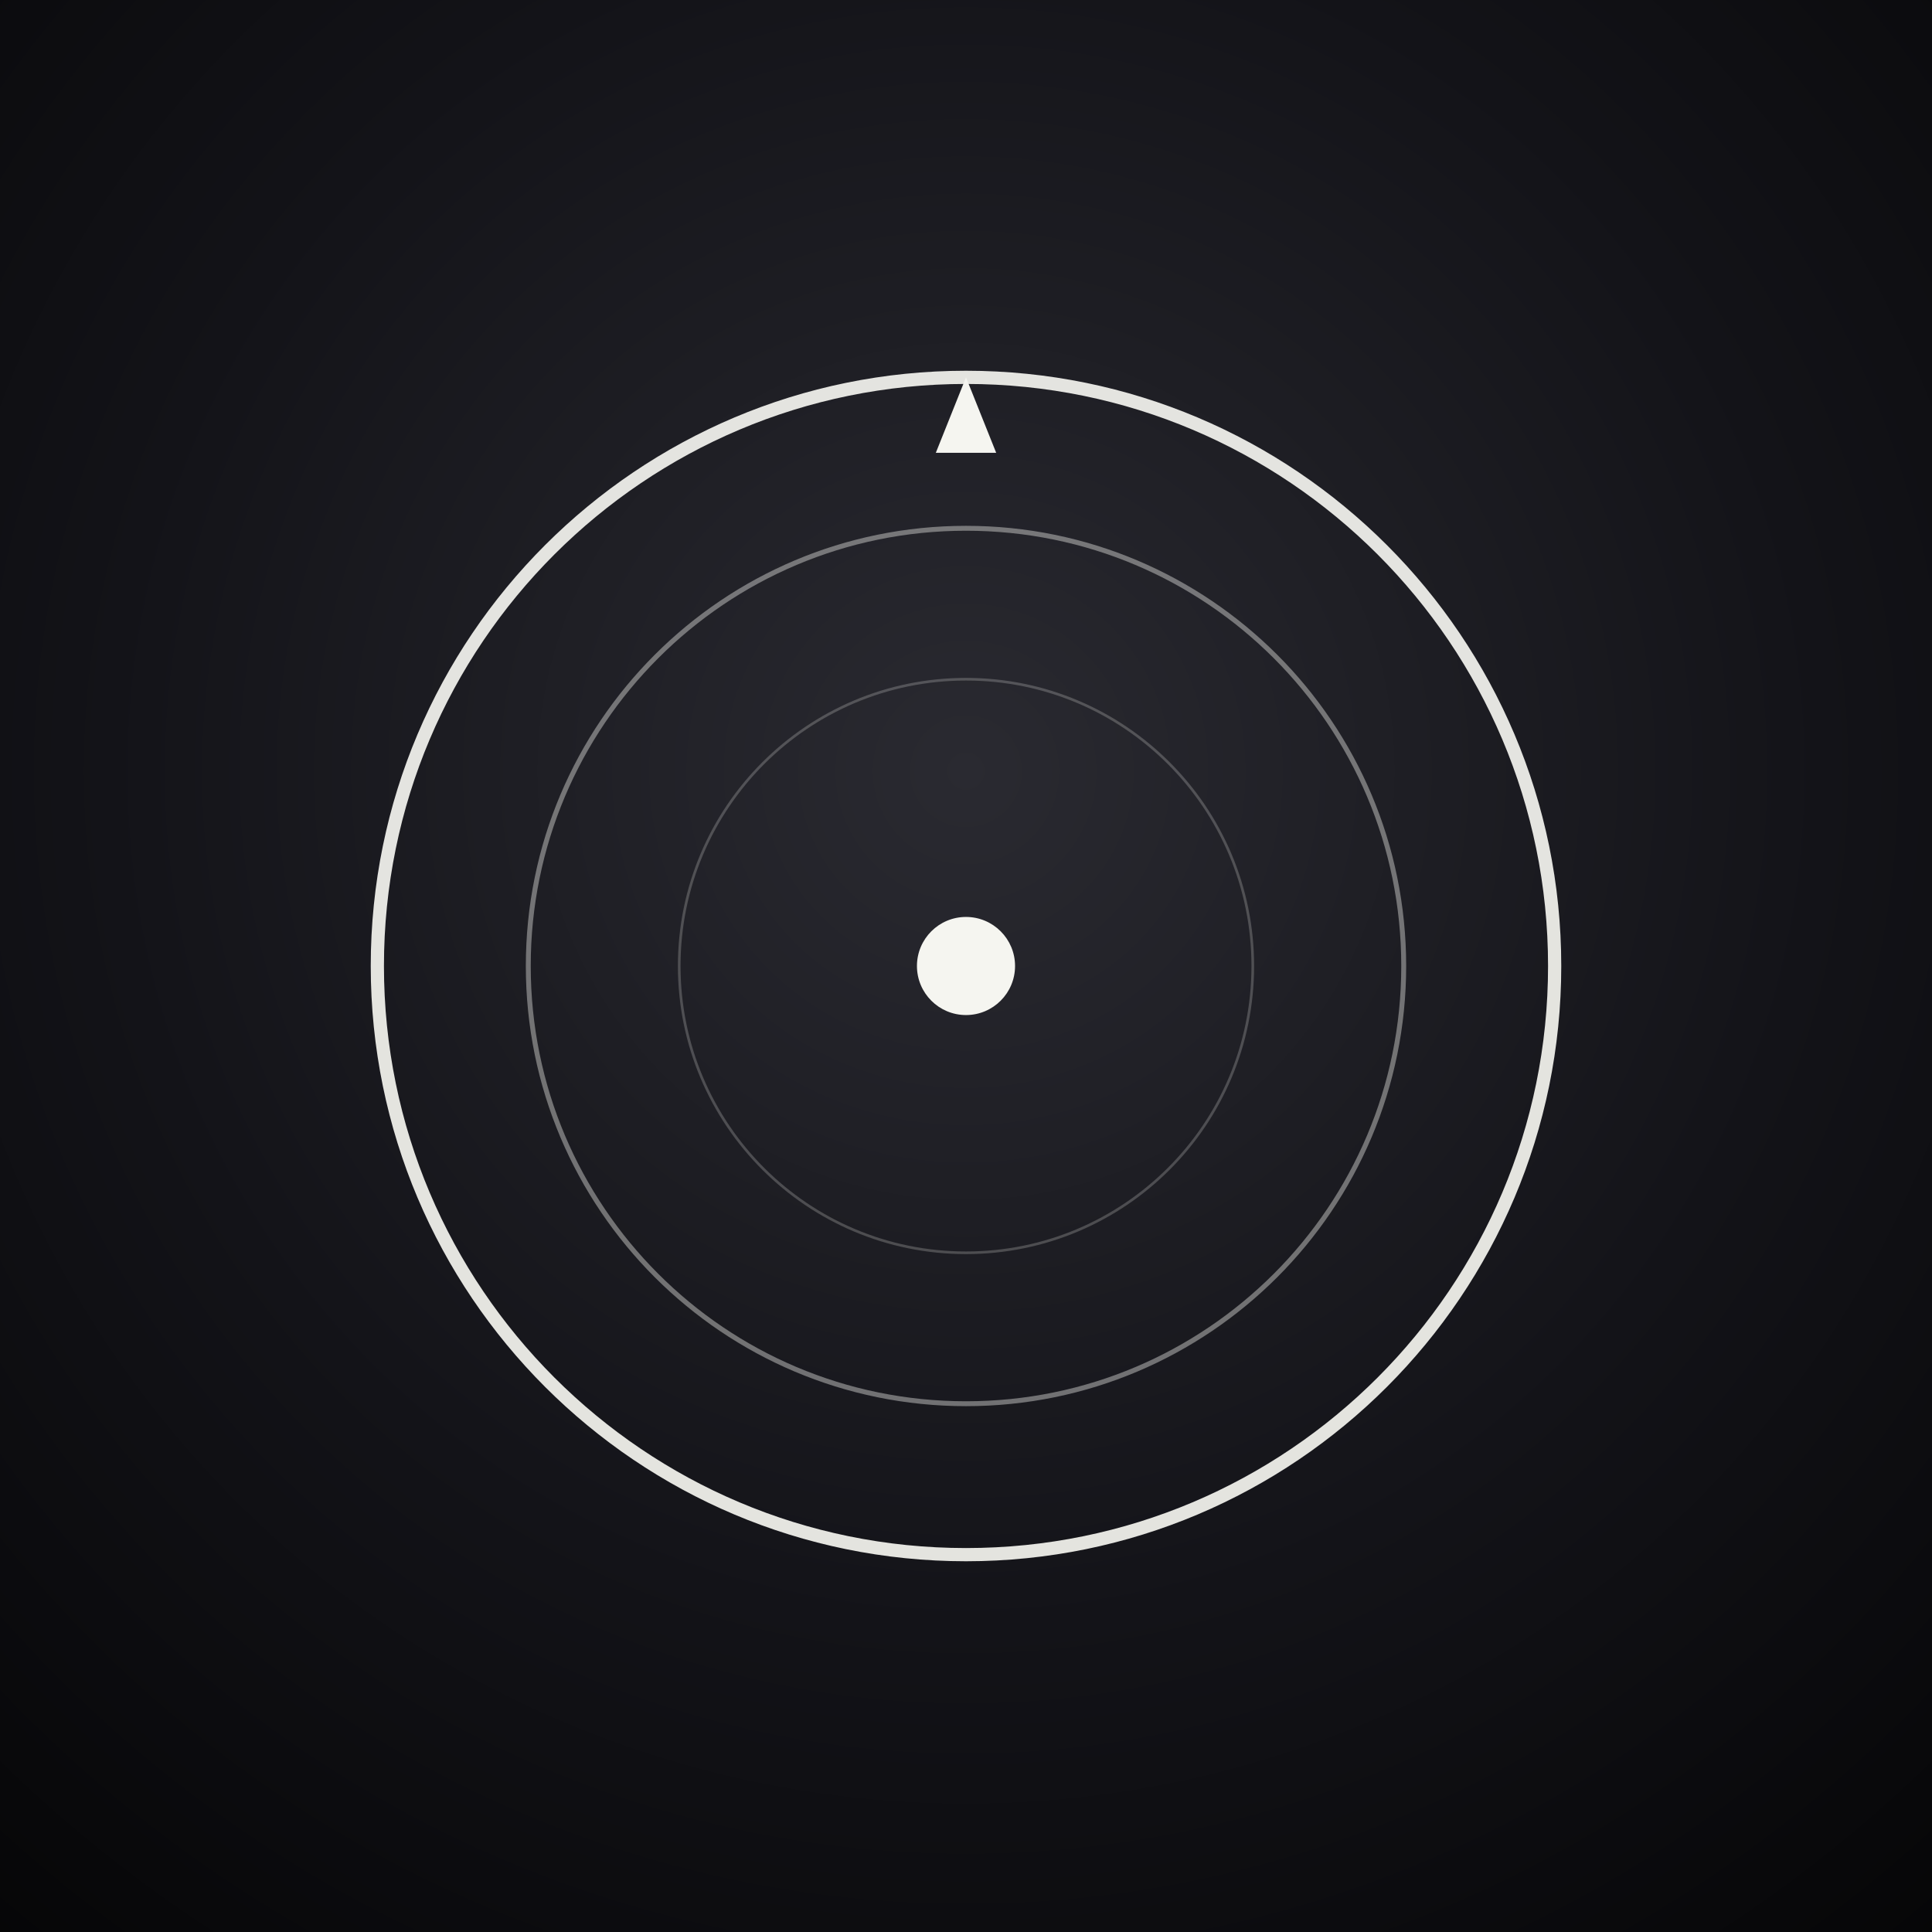
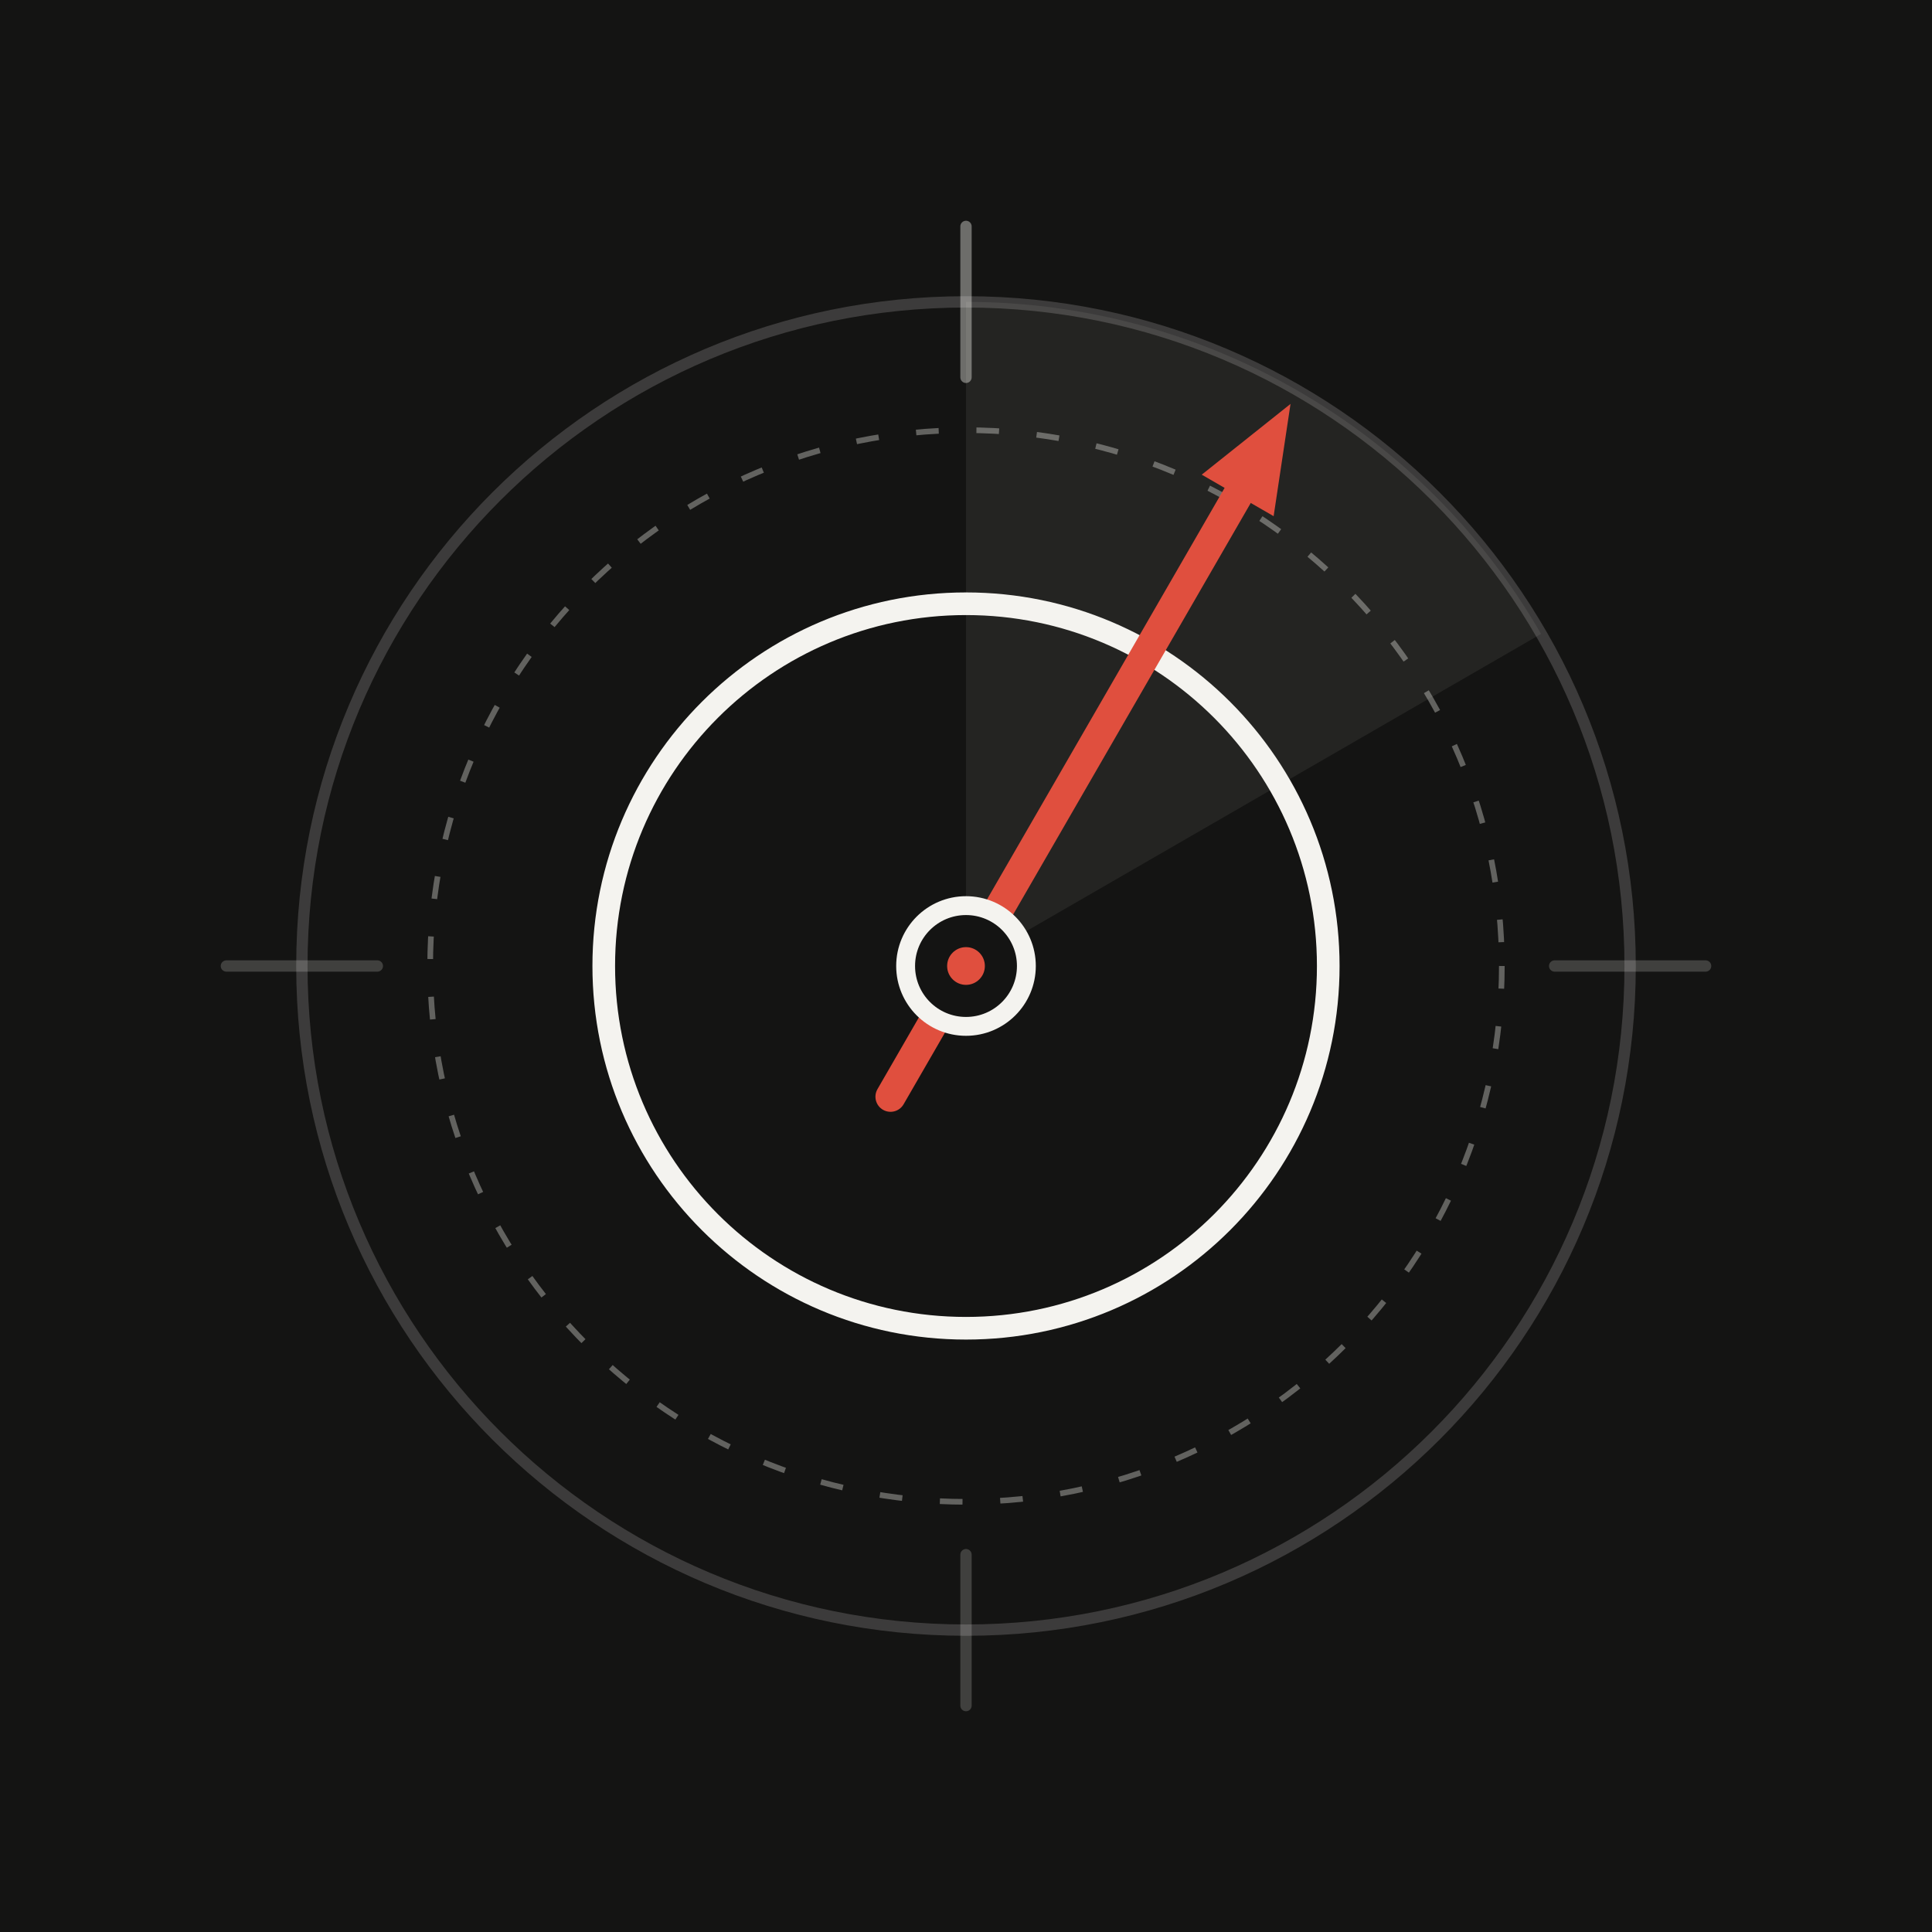
- <svg xmlns="http://www.w3.org/2000/svg" viewBox="0 0 1024 1024">
-   <defs>
-     <radialGradient id="bg" cx="50%" cy="40%" r="80%">
-       <stop offset="0%" stop-color="#2a2a31" />
-       <stop offset="55%" stop-color="#131318" />
-       <stop offset="100%" stop-color="#050506" />
-     </radialGradient>
-   </defs>
-   <rect width="1024" height="1024" fill="url(#bg)" />
-   <circle cx="512" cy="512" r="312" fill="none" stroke="#f5f5f0" stroke-width="7" opacity="0.92" />
-   <circle cx="512" cy="512" r="232" fill="none" stroke="#f5f5f0" stroke-width="2.6" opacity="0.4" />
-   <circle cx="512" cy="512" r="152" fill="none" stroke="#f5f5f0" stroke-width="1.4" opacity="0.22" />
-   <path d="M512 200 l16 40 h-32 z" fill="#f5f5f0" />
-   <circle cx="512" cy="512" r="26" fill="#f5f5f0" />
+ <svg xmlns="http://www.w3.org/2000/svg" viewBox="0 0 512 512" width="100%" height="100%">
+   <rect width="512" height="512" fill="#141413" />
+   <circle cx="256" cy="256" r="176" fill="none" stroke="#F4F3EF" stroke-width="3" stroke-opacity="0.18" />
+   <circle cx="256" cy="256" r="142" fill="none" stroke="#F4F3EF" stroke-width="1.5" stroke-dasharray="6 10" stroke-opacity="0.35" />
+   <line x1="256" y1="60" x2="256" y2="100" stroke="#F4F3EF" stroke-width="3" stroke-linecap="round" stroke-opacity="0.4" />
+   <line x1="256" y1="412" x2="256" y2="452" stroke="#F4F3EF" stroke-width="3" stroke-linecap="round" stroke-opacity="0.2" />
+   <line x1="60" y1="256" x2="100" y2="256" stroke="#F4F3EF" stroke-width="3" stroke-linecap="round" stroke-opacity="0.2" />
+   <line x1="412" y1="256" x2="452" y2="256" stroke="#F4F3EF" stroke-width="3" stroke-linecap="round" stroke-opacity="0.2" />
+   <path d="M256,256 L256,80 A176,176 0 0,1 408.4,168 Z" fill="#F4F3EF" fill-opacity="0.07" />
+   <circle cx="256" cy="256" r="96" fill="none" stroke="#F4F3EF" stroke-width="6" />
+   <g transform="rotate(30 256 256)">
+     <line x1="256" y1="296" x2="256" y2="104" stroke="#E04F3E" stroke-width="8" stroke-linecap="round" />
+     <polygon points="256,84 245,112 267,112" fill="#E04F3E" />
+   </g>
+   <circle cx="256" cy="256" r="16" fill="#141413" stroke="#F4F3EF" stroke-width="5" />
+   <circle cx="256" cy="256" r="5" fill="#E04F3E" />
</svg>
